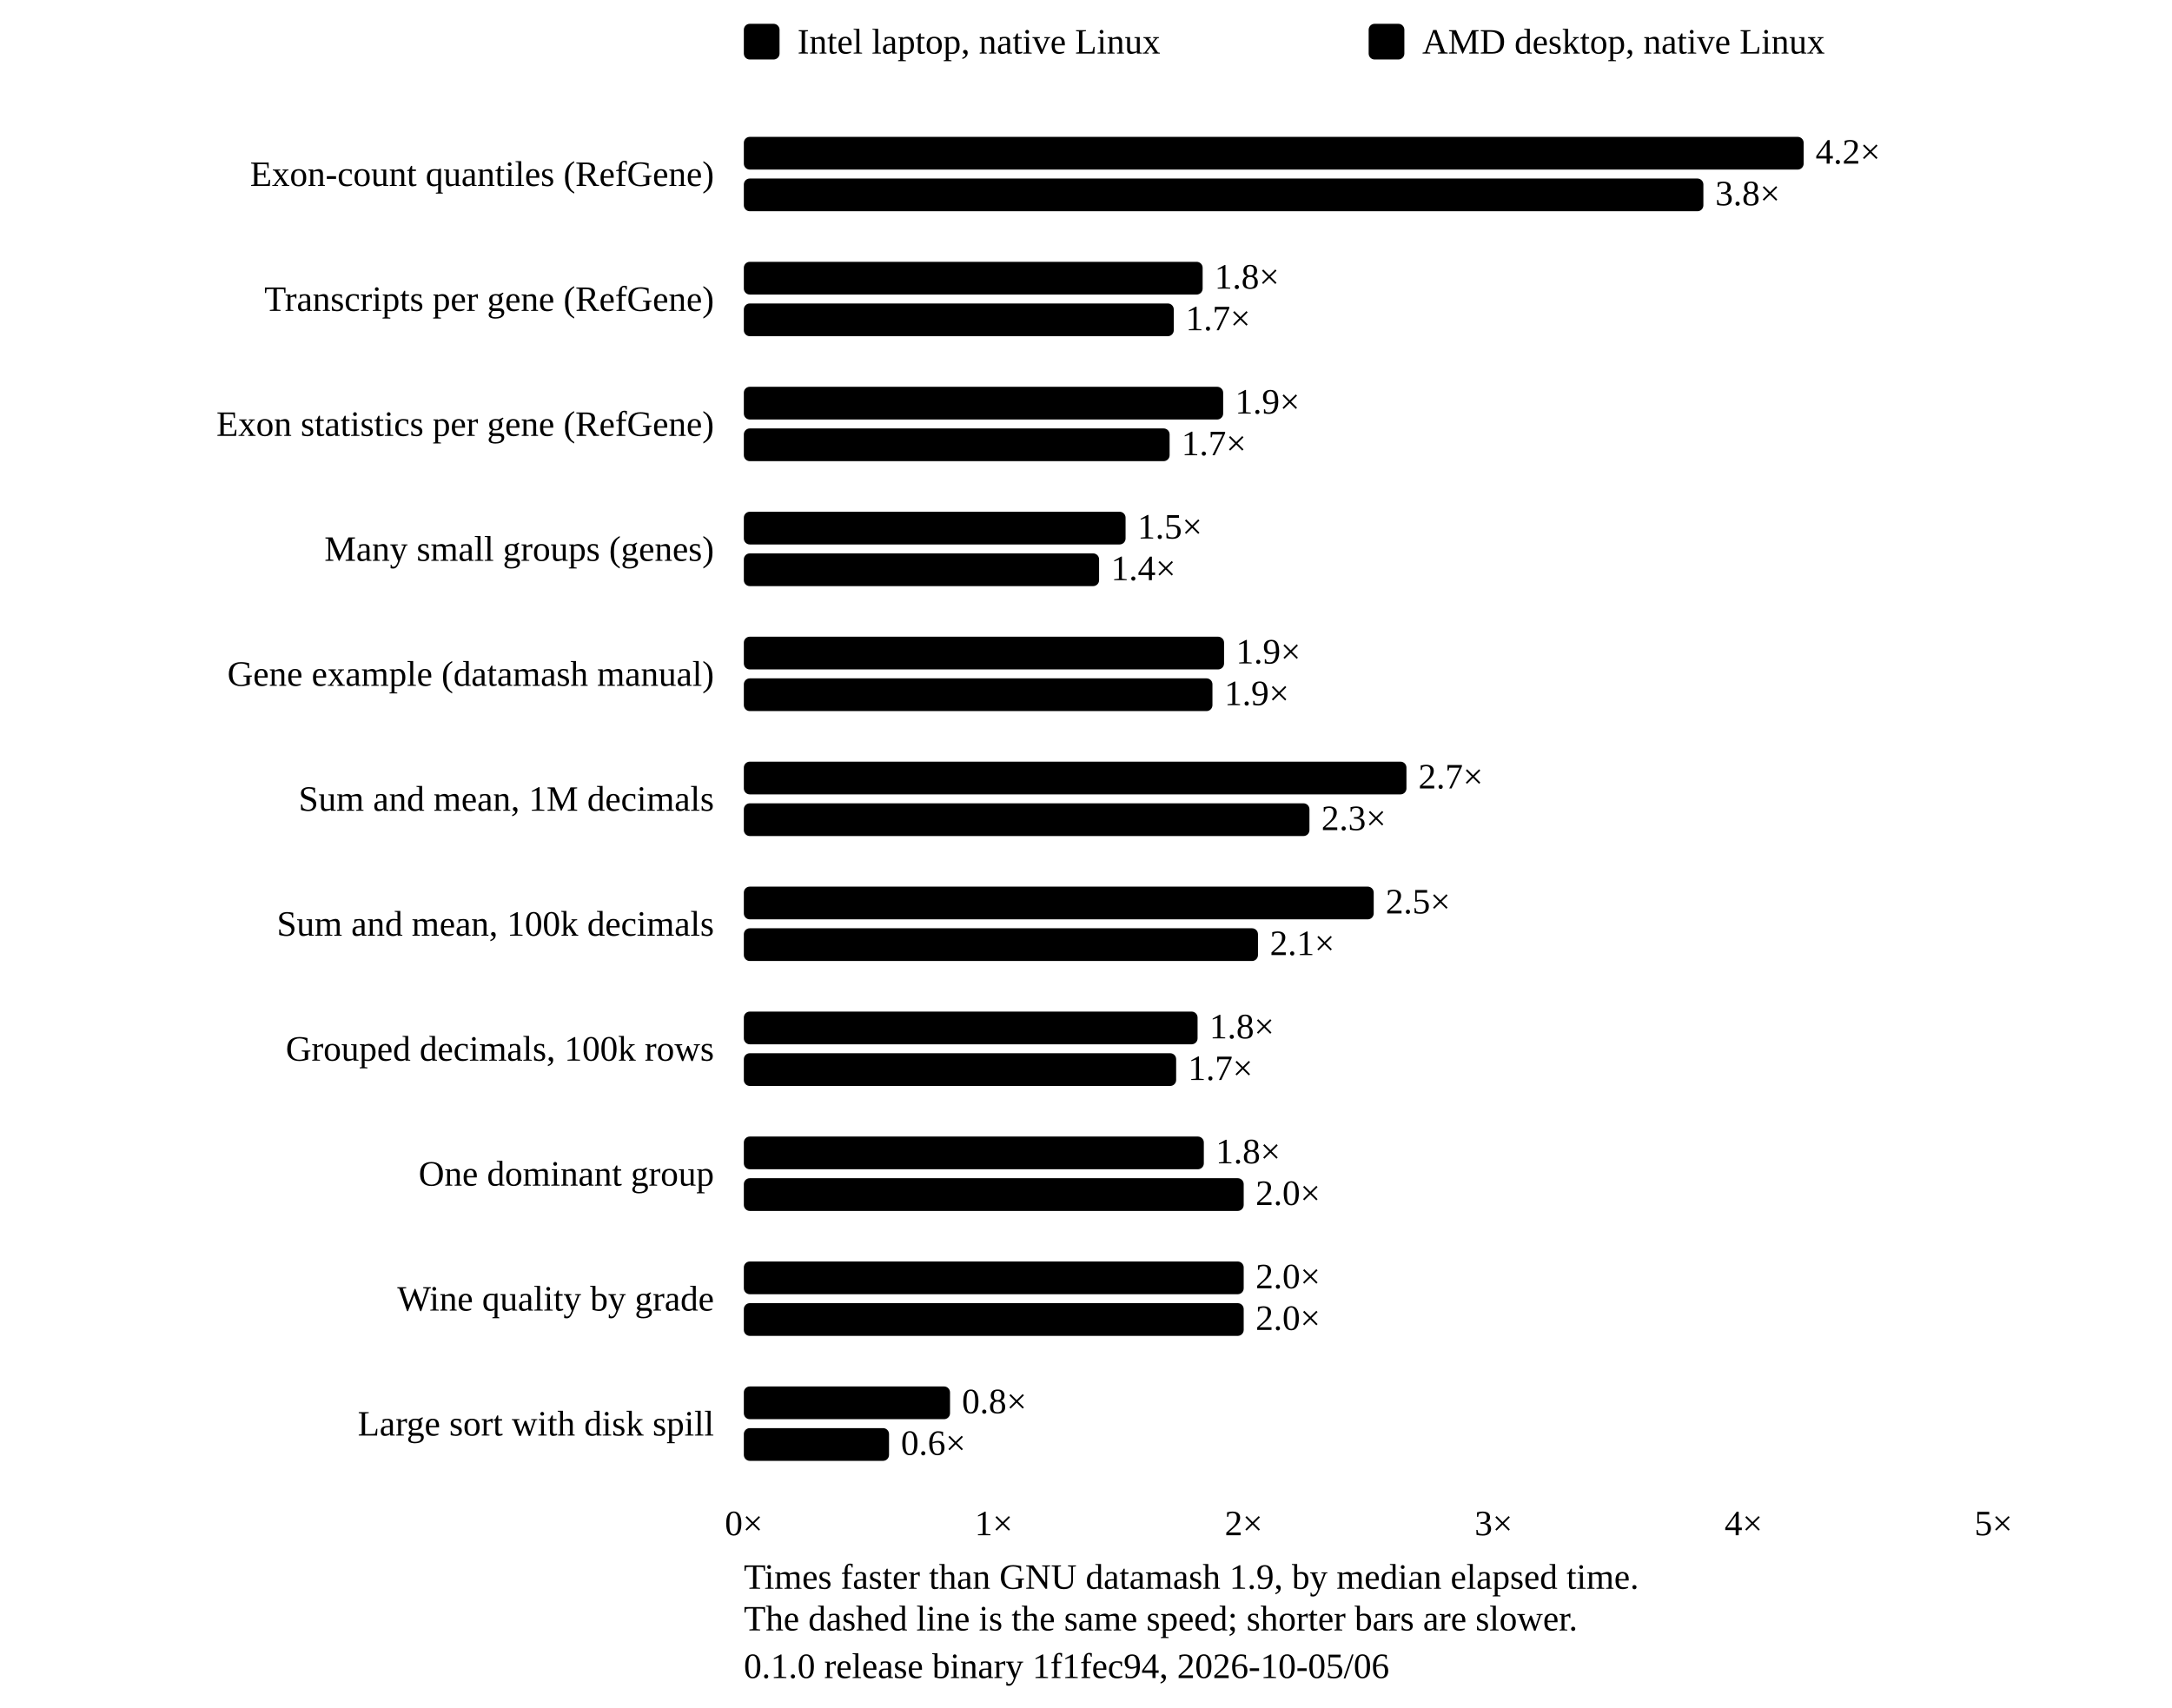
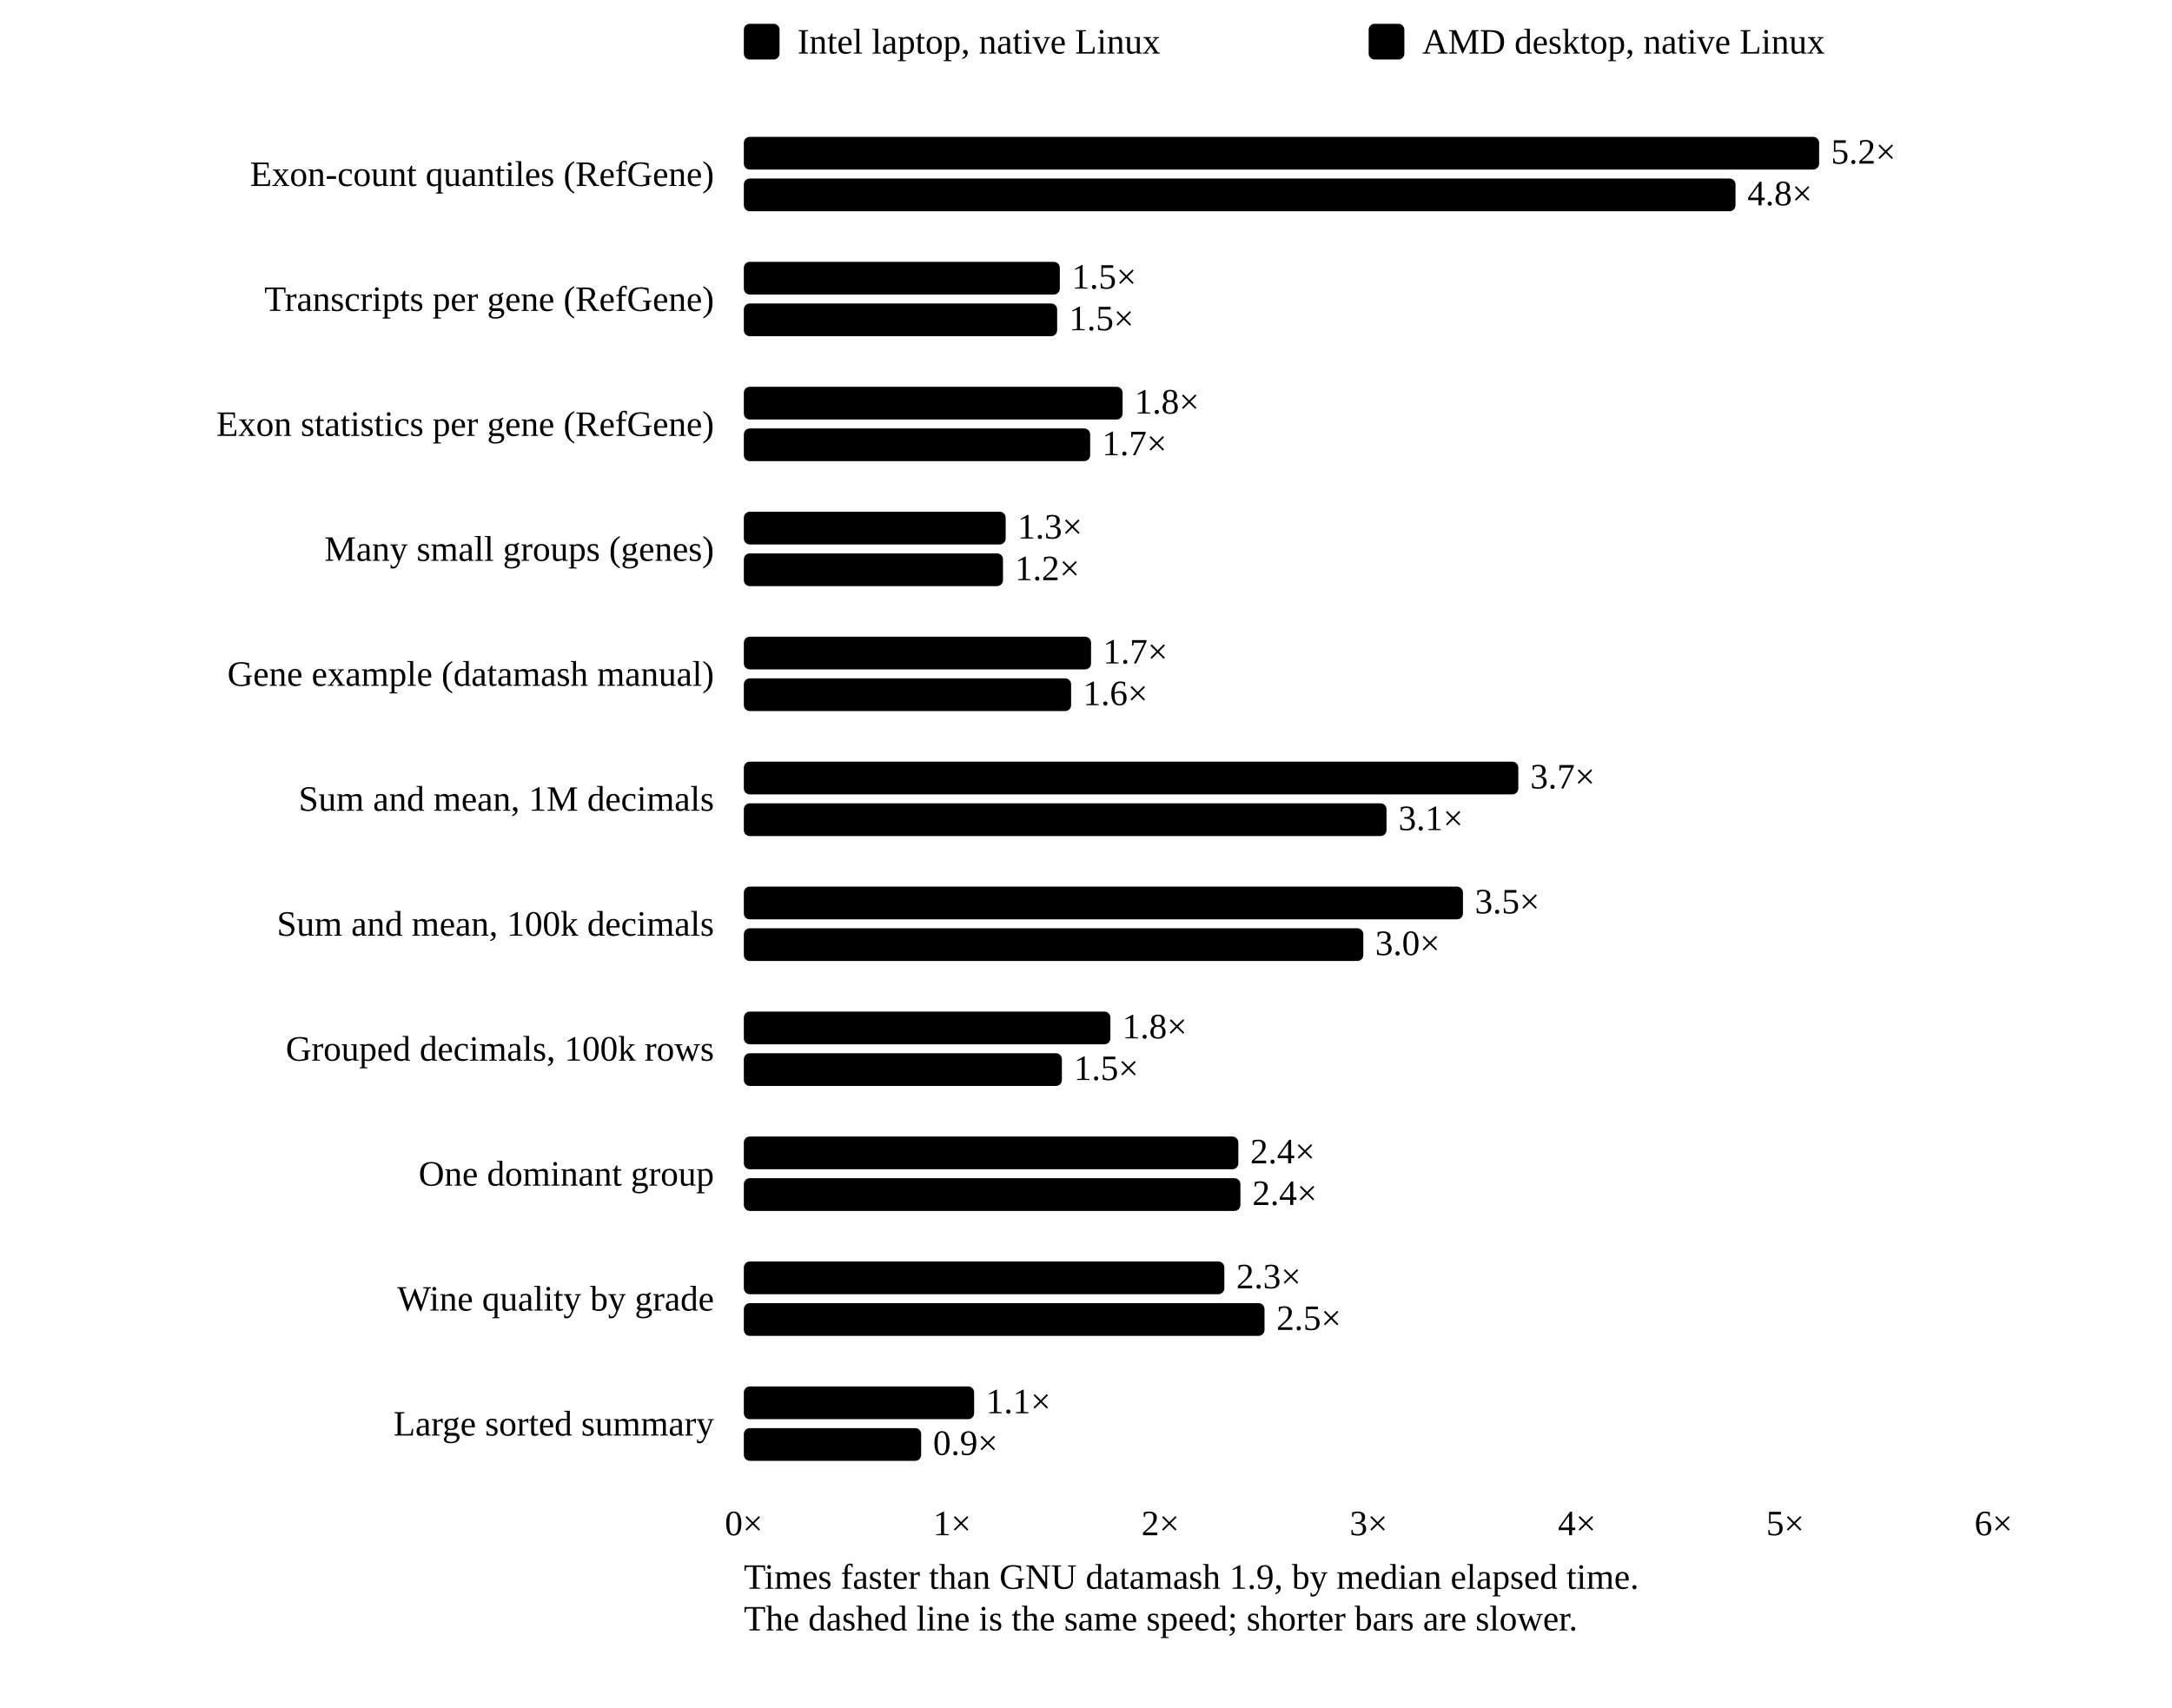
<svg xmlns="http://www.w3.org/2000/svg" class="fm-chart" viewBox="0 0 730 574" role="img" aria-labelledby="fm-chart-title">
  <rect class="fm-bar-0" x="250" y="8" width="12" height="12" rx="2" />
  <text class="fm-text" x="268" y="18">Intel laptop, native Linux</text>
  <rect class="fm-bar-1" x="460" y="8" width="12" height="12" rx="2" />
  <text class="fm-text" x="478" y="18">AMD desktop, native Linux</text>
  <line class="fm-grid" x1="250.0" y1="38" x2="250.0" y2="498" />
  <text class="fm-muted" x="250.0" y="516" text-anchor="middle">0×</text>
-   <line class="fm-parity" x1="334.0" y1="38" x2="334.0" y2="498" />
-   <text class="fm-muted" x="334.0" y="516" text-anchor="middle">1×</text>
-   <line class="fm-grid" x1="418.0" y1="38" x2="418.0" y2="498" />
-   <text class="fm-muted" x="418.0" y="516" text-anchor="middle">2×</text>
-   <line class="fm-grid" x1="502.0" y1="38" x2="502.0" y2="498" />
-   <text class="fm-muted" x="502.0" y="516" text-anchor="middle">3×</text>
-   <line class="fm-grid" x1="586.0" y1="38" x2="586.0" y2="498" />
-   <text class="fm-muted" x="586.0" y="516" text-anchor="middle">4×</text>
+   <line class="fm-parity" x1="320.0" y1="38" x2="320.0" y2="498" />
+   <text class="fm-muted" x="320.0" y="516" text-anchor="middle">1×</text>
+   <line class="fm-grid" x1="390.0" y1="38" x2="390.0" y2="498" />
+   <text class="fm-muted" x="390.0" y="516" text-anchor="middle">2×</text>
+   <line class="fm-grid" x1="460.0" y1="38" x2="460.0" y2="498" />
+   <text class="fm-muted" x="460.0" y="516" text-anchor="middle">3×</text>
+   <line class="fm-grid" x1="530.0" y1="38" x2="530.0" y2="498" />
+   <text class="fm-muted" x="530.0" y="516" text-anchor="middle">4×</text>
+   <line class="fm-grid" x1="600.0" y1="38" x2="600.0" y2="498" />
+   <text class="fm-muted" x="600.0" y="516" text-anchor="middle">5×</text>
  <line class="fm-grid" x1="670.0" y1="38" x2="670.0" y2="498" />
-   <text class="fm-muted" x="670.0" y="516" text-anchor="middle">5×</text>
+   <text class="fm-muted" x="670.0" y="516" text-anchor="middle">6×</text>
  <text class="fm-text" x="240" y="62.5" text-anchor="end">Exon-count quantiles (RefGene)</text>
-   <rect class="fm-bar-0" x="250" y="46" width="356.2" height="11" rx="2" />
-   <text class="fm-value" x="610.2" y="55">4.2×</text>
-   <rect class="fm-bar-1" x="250" y="60" width="322.5" height="11" rx="2" />
-   <text class="fm-value" x="576.5" y="69">3.8×</text>
+   <rect class="fm-bar-0" x="250" y="46" width="361.4" height="11" rx="2" />
+   <text class="fm-value" x="615.4" y="55">5.2×</text>
+   <rect class="fm-bar-1" x="250" y="60" width="333.3" height="11" rx="2" />
+   <text class="fm-value" x="587.3" y="69">4.8×</text>
  <text class="fm-text" x="240" y="104.5" text-anchor="end">Transcripts per gene (RefGene)</text>
-   <rect class="fm-bar-0" x="250" y="88" width="154.2" height="11" rx="2" />
-   <text class="fm-value" x="408.2" y="97">1.8×</text>
-   <rect class="fm-bar-1" x="250" y="102" width="144.5" height="11" rx="2" />
-   <text class="fm-value" x="398.5" y="111">1.7×</text>
+   <rect class="fm-bar-0" x="250" y="88" width="106.2" height="11" rx="2" />
+   <text class="fm-value" x="360.2" y="97">1.5×</text>
+   <rect class="fm-bar-1" x="250" y="102" width="105.3" height="11" rx="2" />
+   <text class="fm-value" x="359.3" y="111">1.5×</text>
  <text class="fm-text" x="240" y="146.5" text-anchor="end">Exon statistics per gene (RefGene)</text>
-   <rect class="fm-bar-0" x="250" y="130" width="161.1" height="11" rx="2" />
-   <text class="fm-value" x="415.1" y="139">1.9×</text>
-   <rect class="fm-bar-1" x="250" y="144" width="143.1" height="11" rx="2" />
-   <text class="fm-value" x="397.1" y="153">1.7×</text>
+   <rect class="fm-bar-0" x="250" y="130" width="127.3" height="11" rx="2" />
+   <text class="fm-value" x="381.3" y="139">1.8×</text>
+   <rect class="fm-bar-1" x="250" y="144" width="116.4" height="11" rx="2" />
+   <text class="fm-value" x="370.4" y="153">1.7×</text>
  <text class="fm-text" x="240" y="188.5" text-anchor="end">Many small groups (genes)</text>
-   <rect class="fm-bar-0" x="250" y="172" width="128.3" height="11" rx="2" />
-   <text class="fm-value" x="382.3" y="181">1.5×</text>
-   <rect class="fm-bar-1" x="250" y="186" width="119.4" height="11" rx="2" />
-   <text class="fm-value" x="373.4" y="195">1.4×</text>
+   <rect class="fm-bar-0" x="250" y="172" width="88.0" height="11" rx="2" />
+   <text class="fm-value" x="342.0" y="181">1.3×</text>
+   <rect class="fm-bar-1" x="250" y="186" width="87.1" height="11" rx="2" />
+   <text class="fm-value" x="341.1" y="195">1.2×</text>
  <text class="fm-text" x="240" y="230.5" text-anchor="end">Gene example (datamash manual)</text>
-   <rect class="fm-bar-0" x="250" y="214" width="161.4" height="11" rx="2" />
-   <text class="fm-value" x="415.4" y="223">1.9×</text>
-   <rect class="fm-bar-1" x="250" y="228" width="157.5" height="11" rx="2" />
-   <text class="fm-value" x="411.5" y="237">1.9×</text>
+   <rect class="fm-bar-0" x="250" y="214" width="116.7" height="11" rx="2" />
+   <text class="fm-value" x="370.7" y="223">1.7×</text>
+   <rect class="fm-bar-1" x="250" y="228" width="110.0" height="11" rx="2" />
+   <text class="fm-value" x="364.0" y="237">1.6×</text>
  <text class="fm-text" x="240" y="272.5" text-anchor="end">Sum and mean, 1M decimals</text>
-   <rect class="fm-bar-0" x="250" y="256" width="222.7" height="11" rx="2" />
-   <text class="fm-value" x="476.7" y="265">2.7×</text>
-   <rect class="fm-bar-1" x="250" y="270" width="190.1" height="11" rx="2" />
-   <text class="fm-value" x="444.1" y="279">2.3×</text>
+   <rect class="fm-bar-0" x="250" y="256" width="260.3" height="11" rx="2" />
+   <text class="fm-value" x="514.3" y="265">3.7×</text>
+   <rect class="fm-bar-1" x="250" y="270" width="216.0" height="11" rx="2" />
+   <text class="fm-value" x="470.0" y="279">3.1×</text>
  <text class="fm-text" x="240" y="314.5" text-anchor="end">Sum and mean, 100k decimals</text>
-   <rect class="fm-bar-0" x="250" y="298" width="211.7" height="11" rx="2" />
-   <text class="fm-value" x="465.7" y="307">2.5×</text>
-   <rect class="fm-bar-1" x="250" y="312" width="172.8" height="11" rx="2" />
-   <text class="fm-value" x="426.8" y="321">2.1×</text>
+   <rect class="fm-bar-0" x="250" y="298" width="241.7" height="11" rx="2" />
+   <text class="fm-value" x="495.7" y="307">3.5×</text>
+   <rect class="fm-bar-1" x="250" y="312" width="208.2" height="11" rx="2" />
+   <text class="fm-value" x="462.2" y="321">3.0×</text>
  <text class="fm-text" x="240" y="356.5" text-anchor="end">Grouped decimals, 100k rows</text>
-   <rect class="fm-bar-0" x="250" y="340" width="152.5" height="11" rx="2" />
-   <text class="fm-value" x="406.5" y="349">1.8×</text>
-   <rect class="fm-bar-1" x="250" y="354" width="145.3" height="11" rx="2" />
-   <text class="fm-value" x="399.3" y="363">1.7×</text>
+   <rect class="fm-bar-0" x="250" y="340" width="123.2" height="11" rx="2" />
+   <text class="fm-value" x="377.2" y="349">1.8×</text>
+   <rect class="fm-bar-1" x="250" y="354" width="106.9" height="11" rx="2" />
+   <text class="fm-value" x="360.9" y="363">1.5×</text>
  <text class="fm-text" x="240" y="398.5" text-anchor="end">One dominant group</text>
-   <rect class="fm-bar-0" x="250" y="382" width="154.6" height="11" rx="2" />
-   <text class="fm-value" x="408.6" y="391">1.8×</text>
-   <rect class="fm-bar-1" x="250" y="396" width="168.0" height="11" rx="2" />
-   <text class="fm-value" x="422.0" y="405">2.0×</text>
+   <rect class="fm-bar-0" x="250" y="382" width="166.2" height="11" rx="2" />
+   <text class="fm-value" x="420.2" y="391">2.4×</text>
+   <rect class="fm-bar-1" x="250" y="396" width="166.9" height="11" rx="2" />
+   <text class="fm-value" x="420.9" y="405">2.4×</text>
  <text class="fm-text" x="240" y="440.5" text-anchor="end">Wine quality by grade</text>
-   <rect class="fm-bar-0" x="250" y="424" width="168.0" height="11" rx="2" />
-   <text class="fm-value" x="422.0" y="433">2.0×</text>
-   <rect class="fm-bar-1" x="250" y="438" width="168.0" height="11" rx="2" />
-   <text class="fm-value" x="422.0" y="447">2.0×</text>
-   <text class="fm-text" x="240" y="482.5" text-anchor="end">Large sort with disk spill</text>
-   <rect class="fm-bar-0" x="250" y="466" width="69.3" height="11" rx="2" />
-   <text class="fm-value" x="323.3" y="475">0.8×</text>
-   <rect class="fm-bar-1" x="250" y="480" width="48.8" height="11" rx="2" />
-   <text class="fm-value" x="302.8" y="489">0.6×</text>
+   <rect class="fm-bar-0" x="250" y="424" width="161.5" height="11" rx="2" />
+   <text class="fm-value" x="415.5" y="433">2.3×</text>
+   <rect class="fm-bar-1" x="250" y="438" width="175.0" height="11" rx="2" />
+   <text class="fm-value" x="429.0" y="447">2.5×</text>
+   <text class="fm-text" x="240" y="482.5" text-anchor="end">Large sorted summary</text>
+   <rect class="fm-bar-0" x="250" y="466" width="77.4" height="11" rx="2" />
+   <text class="fm-value" x="331.4" y="475">1.1×</text>
+   <rect class="fm-bar-1" x="250" y="480" width="59.6" height="11" rx="2" />
+   <text class="fm-value" x="313.6" y="489">0.9×</text>
  <text class="fm-muted" x="250" y="534">Times faster than GNU datamash 1.9, by median elapsed time.</text>
  <text class="fm-muted" x="250" y="548">The dashed line is the same speed; shorter bars are slower.</text>
-   <text class="fm-muted" x="250" y="564">0.1.0 release binary 1f1fec94, 2026-10-05/06</text>
</svg>
